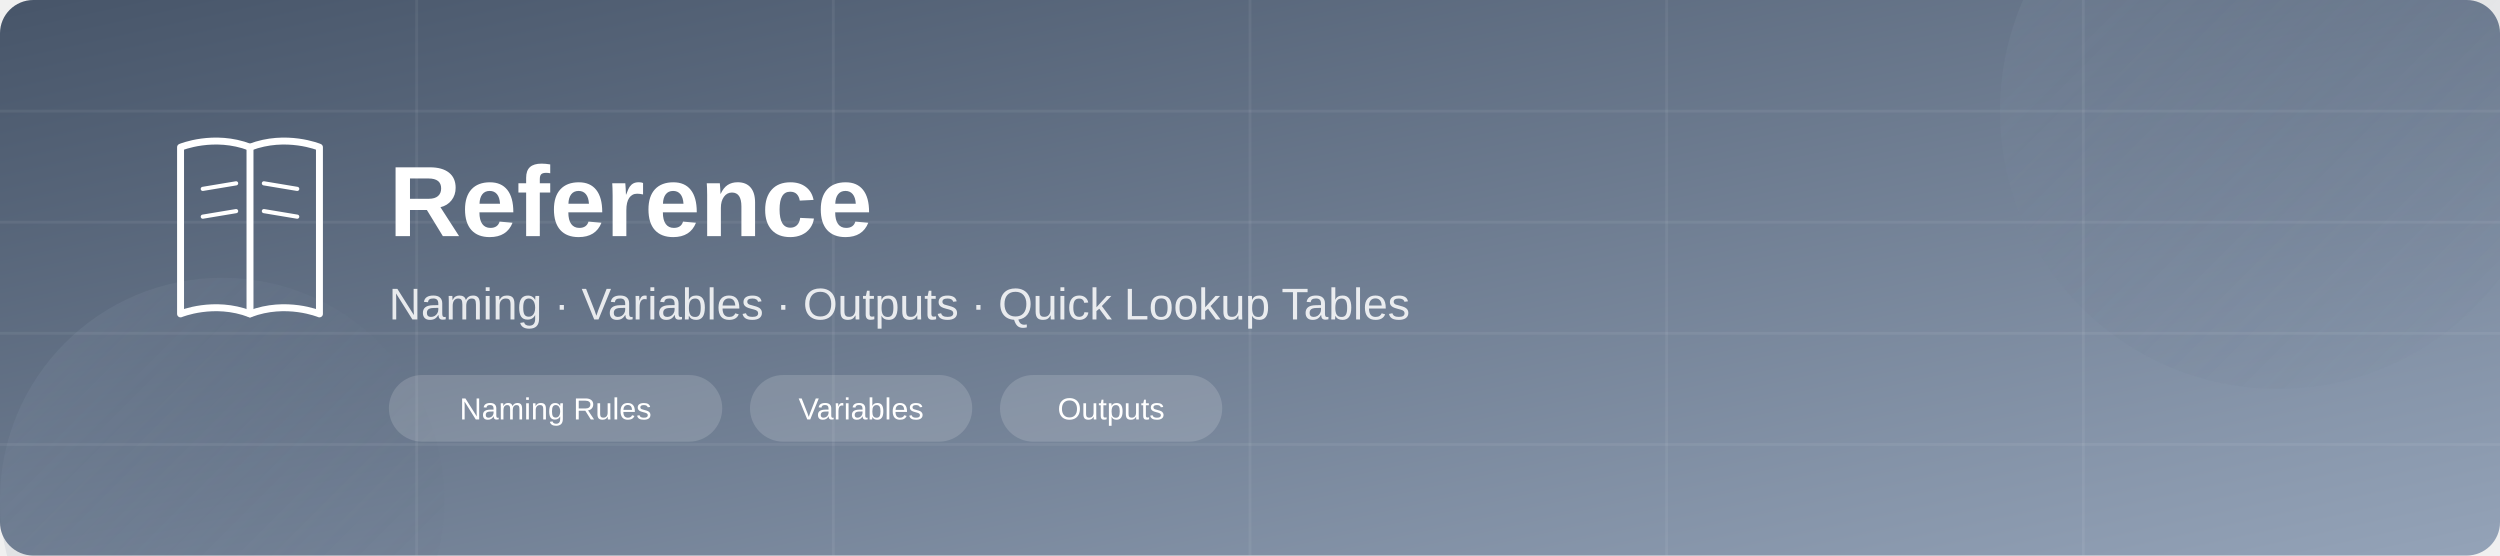
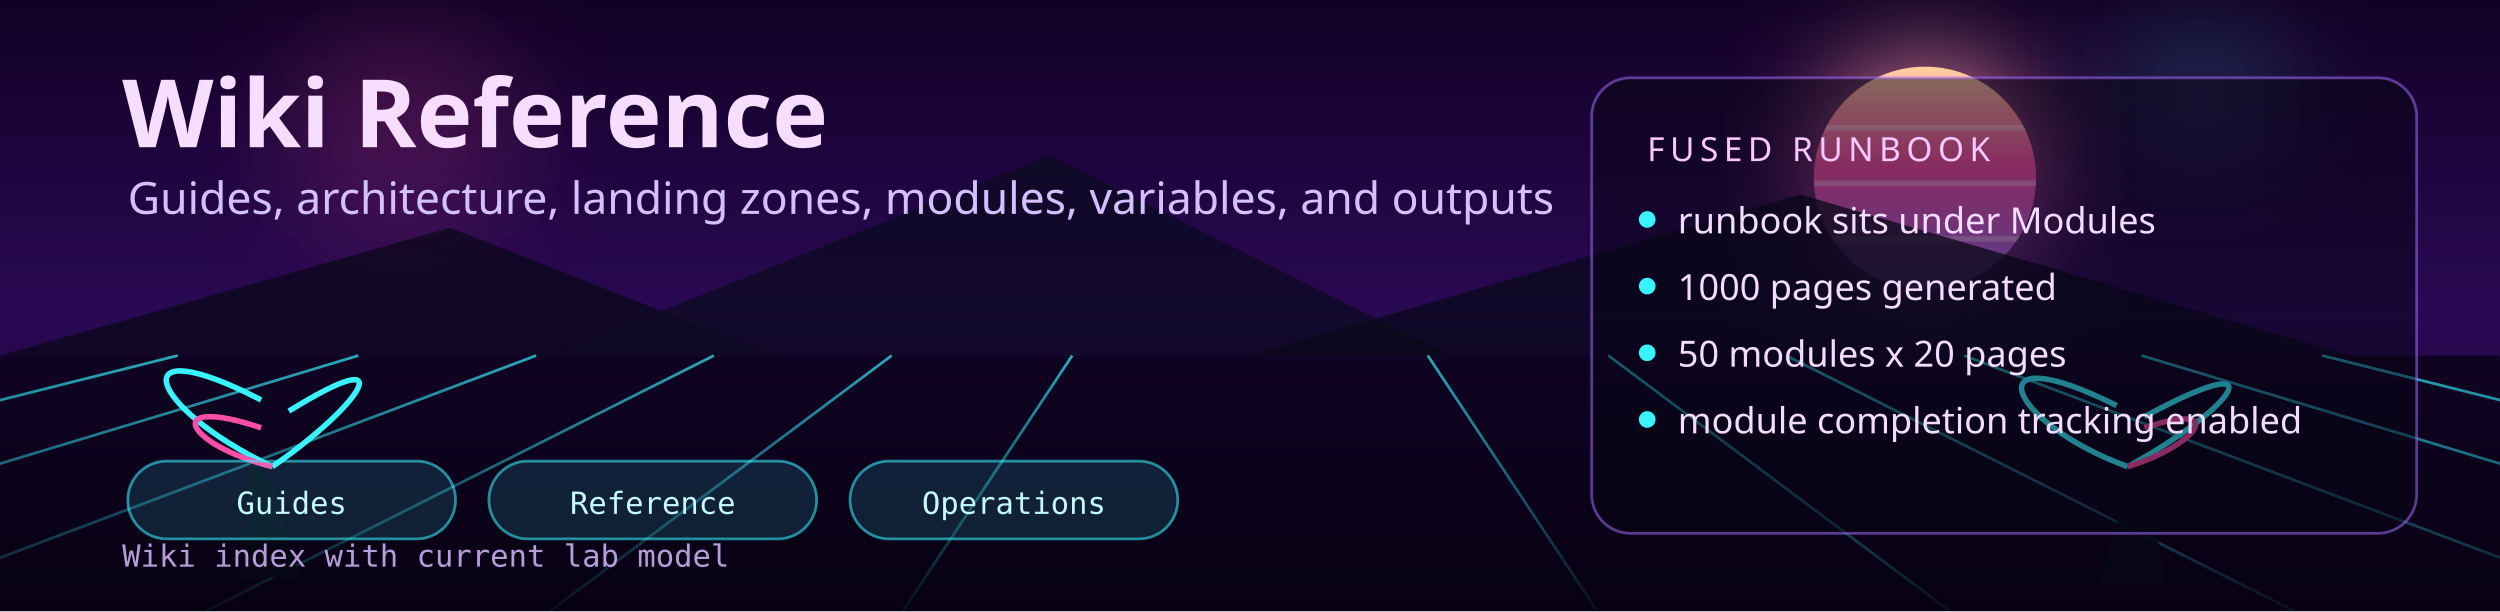
- <svg xmlns="http://www.w3.org/2000/svg" viewBox="0 0 900 200">
+ <svg xmlns="http://www.w3.org/2000/svg" width="900" height="220" viewBox="0 0 900 220">
  <defs>
-     <linearGradient id="bg" x1="0%" y1="0%" x2="100%" y2="100%">
-       <stop offset="0%" style="stop-color:#475569" />
-       <stop offset="100%" style="stop-color:#94A3B8" />
+     <linearGradient id="bg" x1="0" y1="0" x2="0" y2="1">
+       <stop offset="0%" stop-color="#120126" />
+       <stop offset="52%" stop-color="#2a0954" />
+       <stop offset="100%" stop-color="#070111" />
    </linearGradient>
-     <linearGradient id="glow" x1="0%" y1="0%" x2="100%" y2="100%">
-       <stop offset="0%" style="stop-color:#94A3B8;stop-opacity:0.2" />
-       <stop offset="100%" style="stop-color:#475569;stop-opacity:0" />
+     <linearGradient id="sun" x1="0" y1="0" x2="0" y2="1">
+       <stop offset="0%" stop-color="#ffd29f" />
+       <stop offset="45%" stop-color="#ff4ea8" />
+       <stop offset="100%" stop-color="#a56fff" />
    </linearGradient>
+     <linearGradient id="grid" x1="0" y1="0" x2="0" y2="1">
+       <stop offset="0%" stop-color="rgba(57,244,255,0.75)" />
+       <stop offset="100%" stop-color="rgba(57,244,255,0.05)" />
+     </linearGradient>
+     <filter id="softGlow" x="-40%" y="-40%" width="180%" height="180%">
+       <feGaussianBlur stdDeviation="20" />
+     </filter>
+     <clipPath id="sunClip">
+       <circle cx="693" cy="64" r="40" />
+     </clipPath>
  </defs>
-   <rect width="900" height="200" rx="12" fill="url(#bg)" />
-   <circle cx="820" cy="40" r="100" fill="url(#glow)" />
-   <circle cx="80" cy="180" r="80" fill="url(#glow)" />
-   <g stroke="rgba(255,255,255,0.06)" stroke-width="1">
-     <line x1="0" y1="40" x2="900" y2="40" />
-     <line x1="0" y1="80" x2="900" y2="80" />
-     <line x1="0" y1="120" x2="900" y2="120" />
-     <line x1="0" y1="160" x2="900" y2="160" />
-     <line x1="150" y1="0" x2="150" y2="200" />
-     <line x1="300" y1="0" x2="300" y2="200" />
-     <line x1="450" y1="0" x2="450" y2="200" />
-     <line x1="600" y1="0" x2="600" y2="200" />
-     <line x1="750" y1="0" x2="750" y2="200" />
+   <rect width="900" height="220" fill="url(#bg)" />
+   <circle cx="693" cy="64" r="40" fill="url(#sun)" filter="url(#softGlow)" opacity="0.9" />
+   <circle cx="693" cy="64" r="40" fill="url(#sun)" />
+   <g clip-path="url(#sunClip)" stroke="rgba(255,255,255,0.35)" stroke-width="2">
+     <line x1="653" y1="46" x2="733" y2="46" />
+     <line x1="653" y1="66" x2="733" y2="66" />
+     <line x1="653" y1="86" x2="733" y2="86" />
+     <line x1="653" y1="106" x2="733" y2="106" />
  </g>
-   <g transform="translate(55,38)" fill="none" stroke="white" stroke-width="2.5" stroke-linecap="round" stroke-linejoin="round">
-     <path d="M10,15 C10,15 22,10 35,15 C48,10 60,15 60,15 L60,75 C60,75 48,70 35,75 C22,70 10,75 10,75 Z" />
-     <line x1="35" y1="15" x2="35" y2="75" />
-     <line x1="18" y1="30" x2="30" y2="28" stroke-width="1.5" />
-     <line x1="18" y1="40" x2="30" y2="38" stroke-width="1.5" />
-     <line x1="40" y1="28" x2="52" y2="30" stroke-width="1.5" />
-     <line x1="40" y1="38" x2="52" y2="40" stroke-width="1.5" />
+   <circle cx="144" cy="48" r="42" fill="rgba(255,78,168,0.18)" filter="url(#softGlow)" />
+   <circle cx="792" cy="26" r="33" fill="rgba(57,244,255,0.14)" filter="url(#softGlow)" />
+   <polygon points="0,128 162,82 279,128" fill="rgba(8,8,22,0.7)" />
+   <polygon points="198,128 378,56 522,128" fill="rgba(14,10,36,0.82)" />
+   <polygon points="450,128 648,70 846,128" fill="rgba(8,8,26,0.75)" />
+   <rect x="0" y="128" width="900" height="92" fill="rgba(7,2,20,0.72)" />
+   <g stroke="url(#grid)" stroke-width="1" opacity="0.9">
+     <line x1="0" y1="136" x2="900" y2="136" />
+     <line x1="0" y1="154" x2="900" y2="154" />
+     <line x1="0" y1="172" x2="900" y2="172" />
+     <line x1="0" y1="190" x2="900" y2="190" />
+     <line x1="0" y1="208" x2="900" y2="208" />
+     <line x1="0" y1="128" x2="-427" y2="220" />
+     <line x1="64" y1="128" x2="-303" y2="220" />
+     <line x1="129" y1="128" x2="-176" y2="220" />
+     <line x1="193" y1="128" x2="-51" y2="220" />
+     <line x1="257" y1="128" x2="74" y2="220" />
+     <line x1="321" y1="128" x2="198" y2="220" />
+     <line x1="386" y1="128" x2="325" y2="220" />
+     <line x1="450" y1="128" x2="450" y2="220" />
+     <line x1="514" y1="128" x2="575" y2="220" />
+     <line x1="579" y1="128" x2="702" y2="220" />
+     <line x1="643" y1="128" x2="826" y2="220" />
+     <line x1="707" y1="128" x2="951" y2="220" />
+     <line x1="771" y1="128" x2="1076" y2="220" />
+     <line x1="836" y1="128" x2="1203" y2="220" />
+     <line x1="900" y1="128" x2="1328" y2="220" />
  </g>
-   <text x="140" y="85" font-family="Segoe UI,Arial,sans-serif" font-size="36" font-weight="700" fill="white">Reference</text>
-   <text x="140" y="115" font-family="Segoe UI,Arial,sans-serif" font-size="16" fill="rgba(255,255,255,0.85)">Naming · Variables · Outputs · Quick Lookup Tables</text>
-   <g transform="translate(140,135)">
-     <rect width="120" height="24" rx="12" fill="rgba(255,255,255,0.15)" />
-     <text x="60" y="16" font-family="Segoe UI,Arial,sans-serif" font-size="11" fill="white" text-anchor="middle">Naming Rules</text>
-     <rect x="130" width="80" height="24" rx="12" fill="rgba(255,255,255,0.15)" />
-     <text x="170" y="16" font-family="Segoe UI,Arial,sans-serif" font-size="11" fill="white" text-anchor="middle">Variables</text>
-     <rect x="220" width="80" height="24" rx="12" fill="rgba(255,255,255,0.15)" />
-     <text x="260" y="16" font-family="Segoe UI,Arial,sans-serif" font-size="11" fill="white" text-anchor="middle">Outputs</text>
+   <path d="M 86 208 C 94 168, 84 158, 98 174 L 108 208 Z" fill="rgba(8,8,22,0.92)" />
+   <path d="M 98 168 C 52 146, 44 118, 94 144" stroke="#39f4ff" stroke-width="2" fill="none" />
+   <path d="M 98 168 C 130 146, 146 122, 104 148" stroke="#39f4ff" stroke-width="2" fill="none" />
+   <path d="M 98 168 C 66 160, 58 142, 94 154" stroke="#ff4ea8" stroke-width="2" fill="none" />
+   <path d="M 780 210 C 770 172, 782 152, 766 174 L 756 210 Z" fill="rgba(8,8,22,0.92)" />
+   <path d="M 766 168 C 722 152, 710 120, 762 146" stroke="#39f4ff" stroke-width="2" fill="none" />
+   <path d="M 766 168 C 806 146, 820 124, 772 150" stroke="#39f4ff" stroke-width="2" fill="none" />
+   <path d="M 766 168 C 792 160, 802 144, 772 154" stroke="#ff4ea8" stroke-width="2" fill="none" />
+   <text x="44" y="53" font-family="'Orbitron','Segoe UI',sans-serif" font-size="34" font-weight="700" fill="#f7ddff">Wiki Reference</text>
+   <text x="46" y="77" font-family="'Space Grotesk','Segoe UI',sans-serif" font-size="16" fill="#d4c0ff">Guides, architecture, landing zones, modules, variables, and outputs</text>
+   <g transform="translate(46,166)">
+     <rect width="118" height="28" rx="14" fill="rgba(57,244,255,0.13)" stroke="rgba(57,244,255,0.55)" />
+     <text x="59" y="19" text-anchor="middle" font-family="'IBM Plex Mono','Consolas',monospace" font-size="11" fill="#c7faff">Guides</text>
  </g>
+   <g transform="translate(176,166)">
+     <rect width="118" height="28" rx="14" fill="rgba(57,244,255,0.13)" stroke="rgba(57,244,255,0.55)" />
+     <text x="59" y="19" text-anchor="middle" font-family="'IBM Plex Mono','Consolas',monospace" font-size="11" fill="#c7faff">Reference</text>
+   </g>
+   <g transform="translate(306,166)">
+     <rect width="118" height="28" rx="14" fill="rgba(57,244,255,0.13)" stroke="rgba(57,244,255,0.55)" />
+     <text x="59" y="19" text-anchor="middle" font-family="'IBM Plex Mono','Consolas',monospace" font-size="11" fill="#c7faff">Operations</text>
+   </g>
+   <g transform="translate(573,28)">
+     <rect width="297" height="164" rx="14" fill="rgba(7,5,20,0.48)" stroke="rgba(165,111,255,0.52)" />
+     <text x="20" y="30" font-family="'Orbitron','Segoe UI',sans-serif" font-size="12" letter-spacing="2" fill="#f9c8ff">FUSED RUNBOOK</text>
+     <circle cx="20" cy="51" r="3" fill="#39f4ff" />
+     <text x="31" y="56" font-family="'Space Grotesk','Segoe UI',sans-serif" font-size="13" fill="#f3dcff">runbook sits under Modules</text>
+     <circle cx="20" cy="75" r="3" fill="#39f4ff" />
+     <text x="31" y="80" font-family="'Space Grotesk','Segoe UI',sans-serif" font-size="13" fill="#f3dcff">1000 pages generated</text>
+     <circle cx="20" cy="99" r="3" fill="#39f4ff" />
+     <text x="31" y="104" font-family="'Space Grotesk','Segoe UI',sans-serif" font-size="13" fill="#f3dcff">50 modules x 20 pages</text>
+     <circle cx="20" cy="123" r="3" fill="#39f4ff" />
+     <text x="31" y="128" font-family="'Space Grotesk','Segoe UI',sans-serif" font-size="13" fill="#f3dcff">module completion tracking enabled</text>
+   </g>
+   <text x="44" y="204" font-family="'IBM Plex Mono','Consolas',monospace" font-size="11" fill="#b89ed8">Wiki index with current lab model</text>
</svg>
